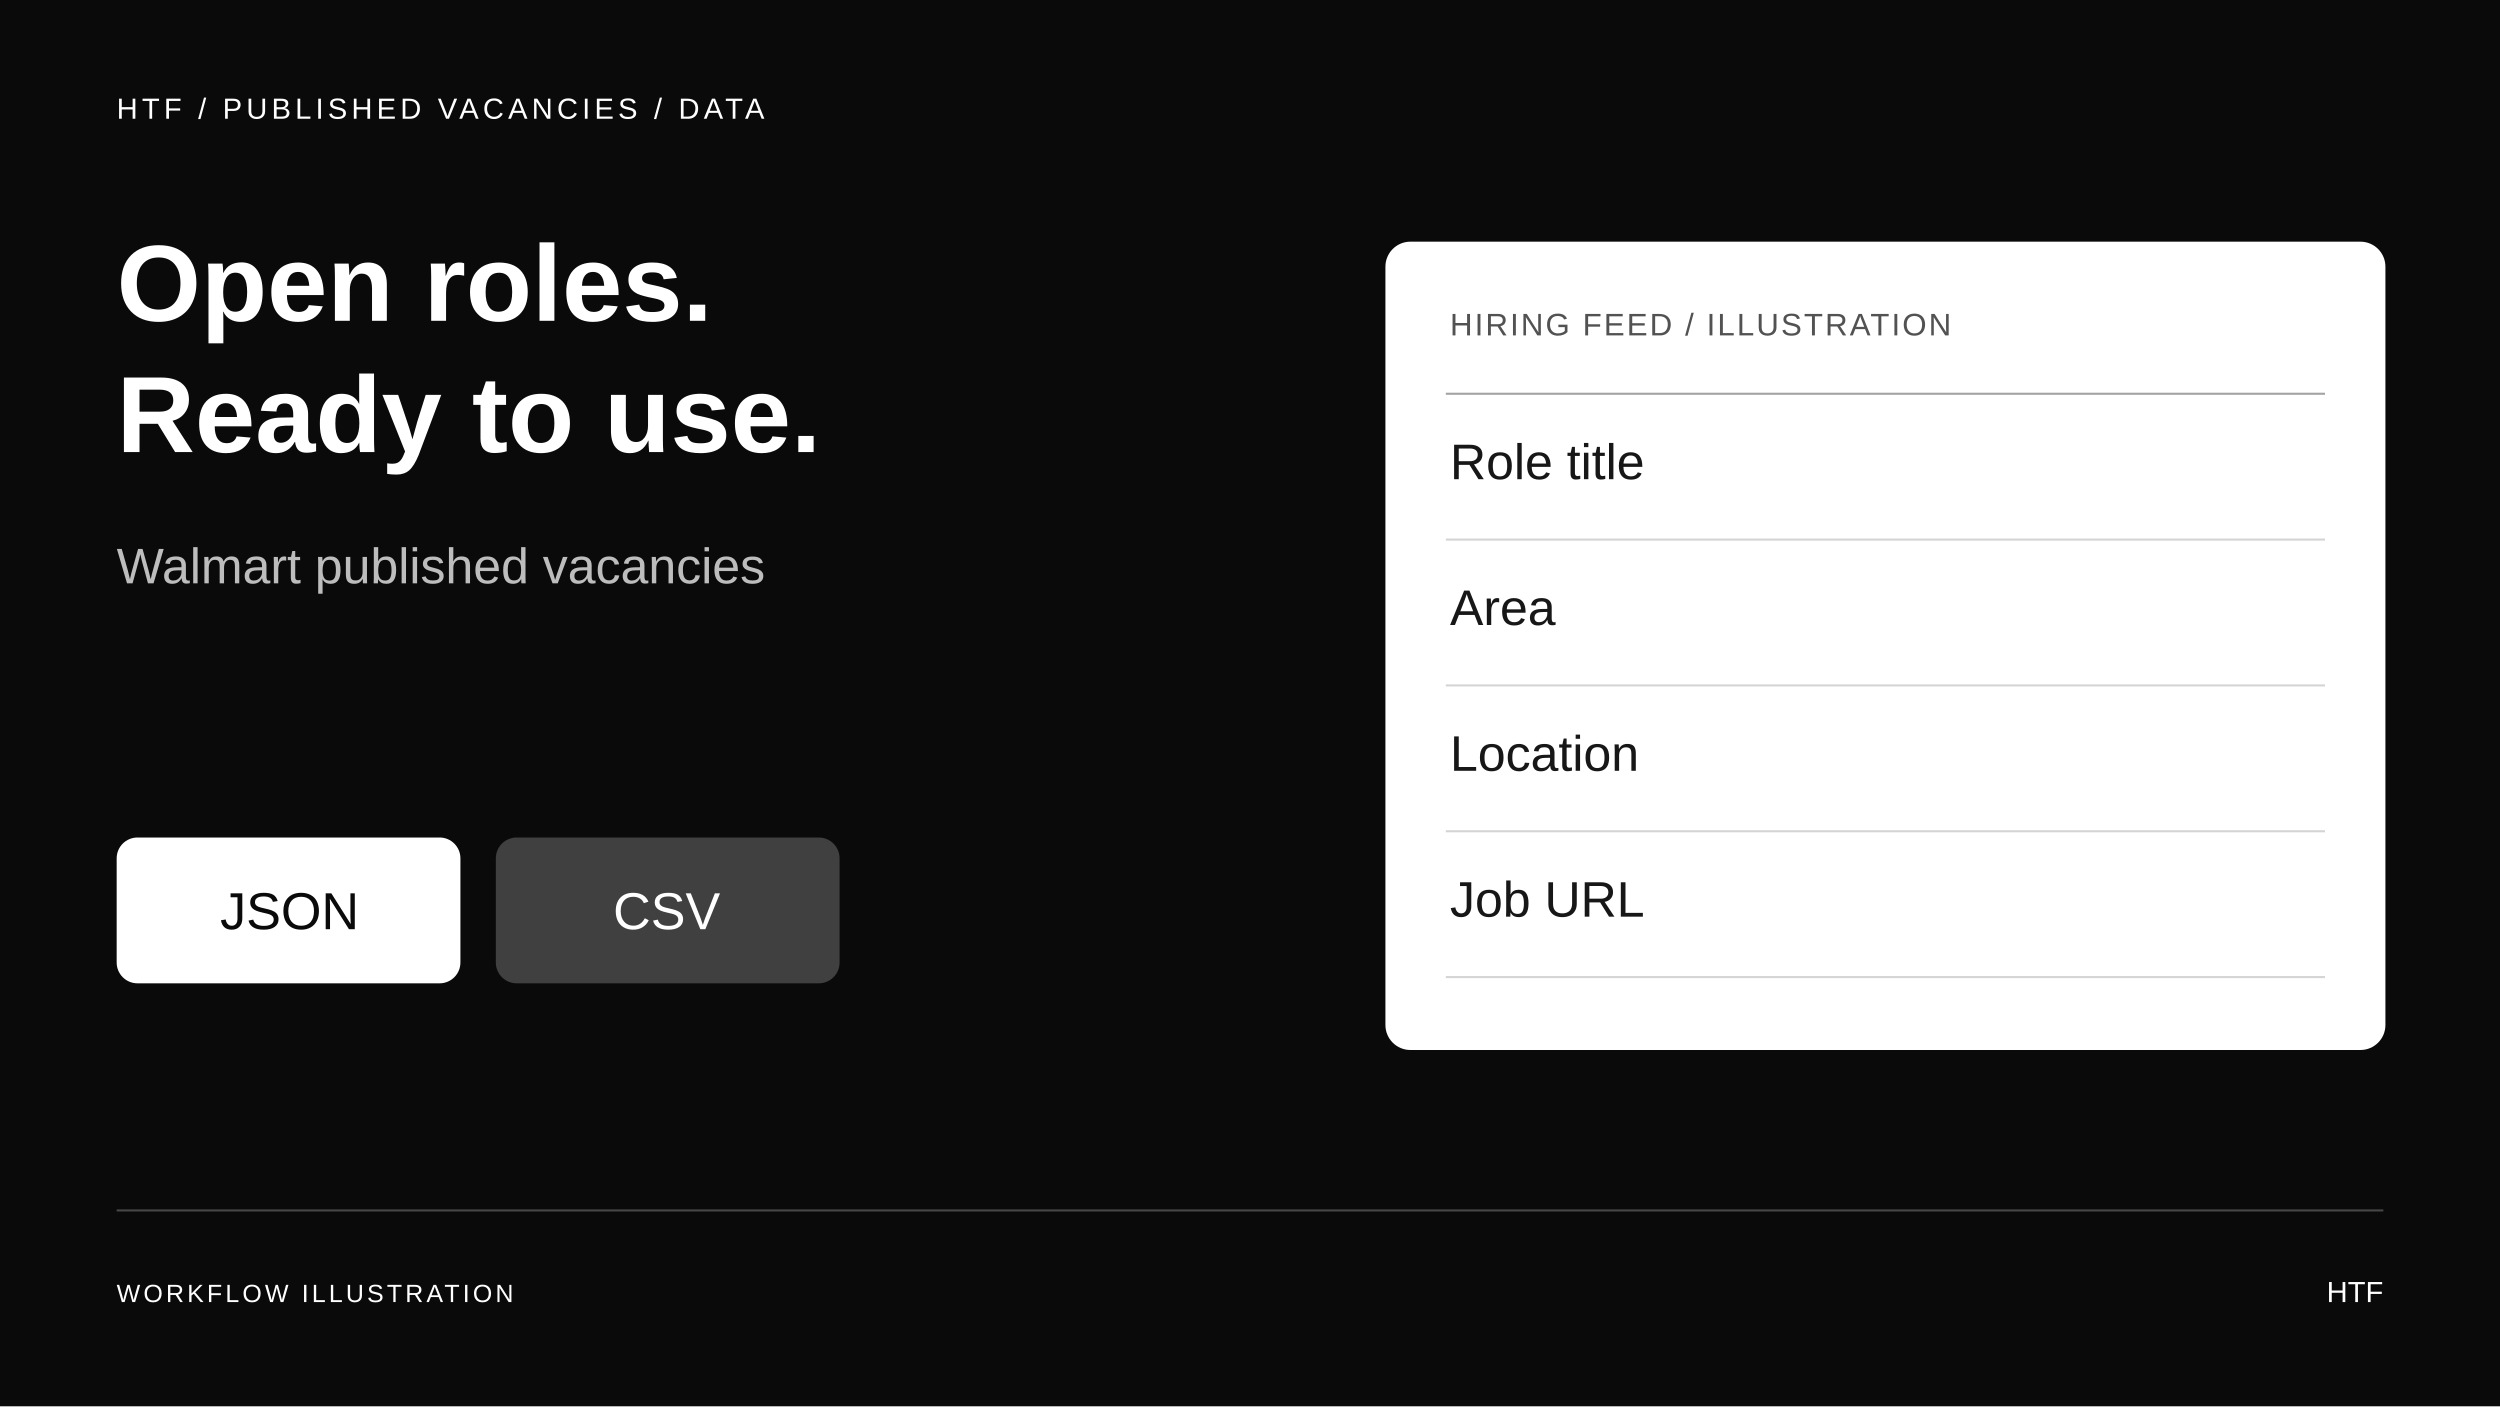
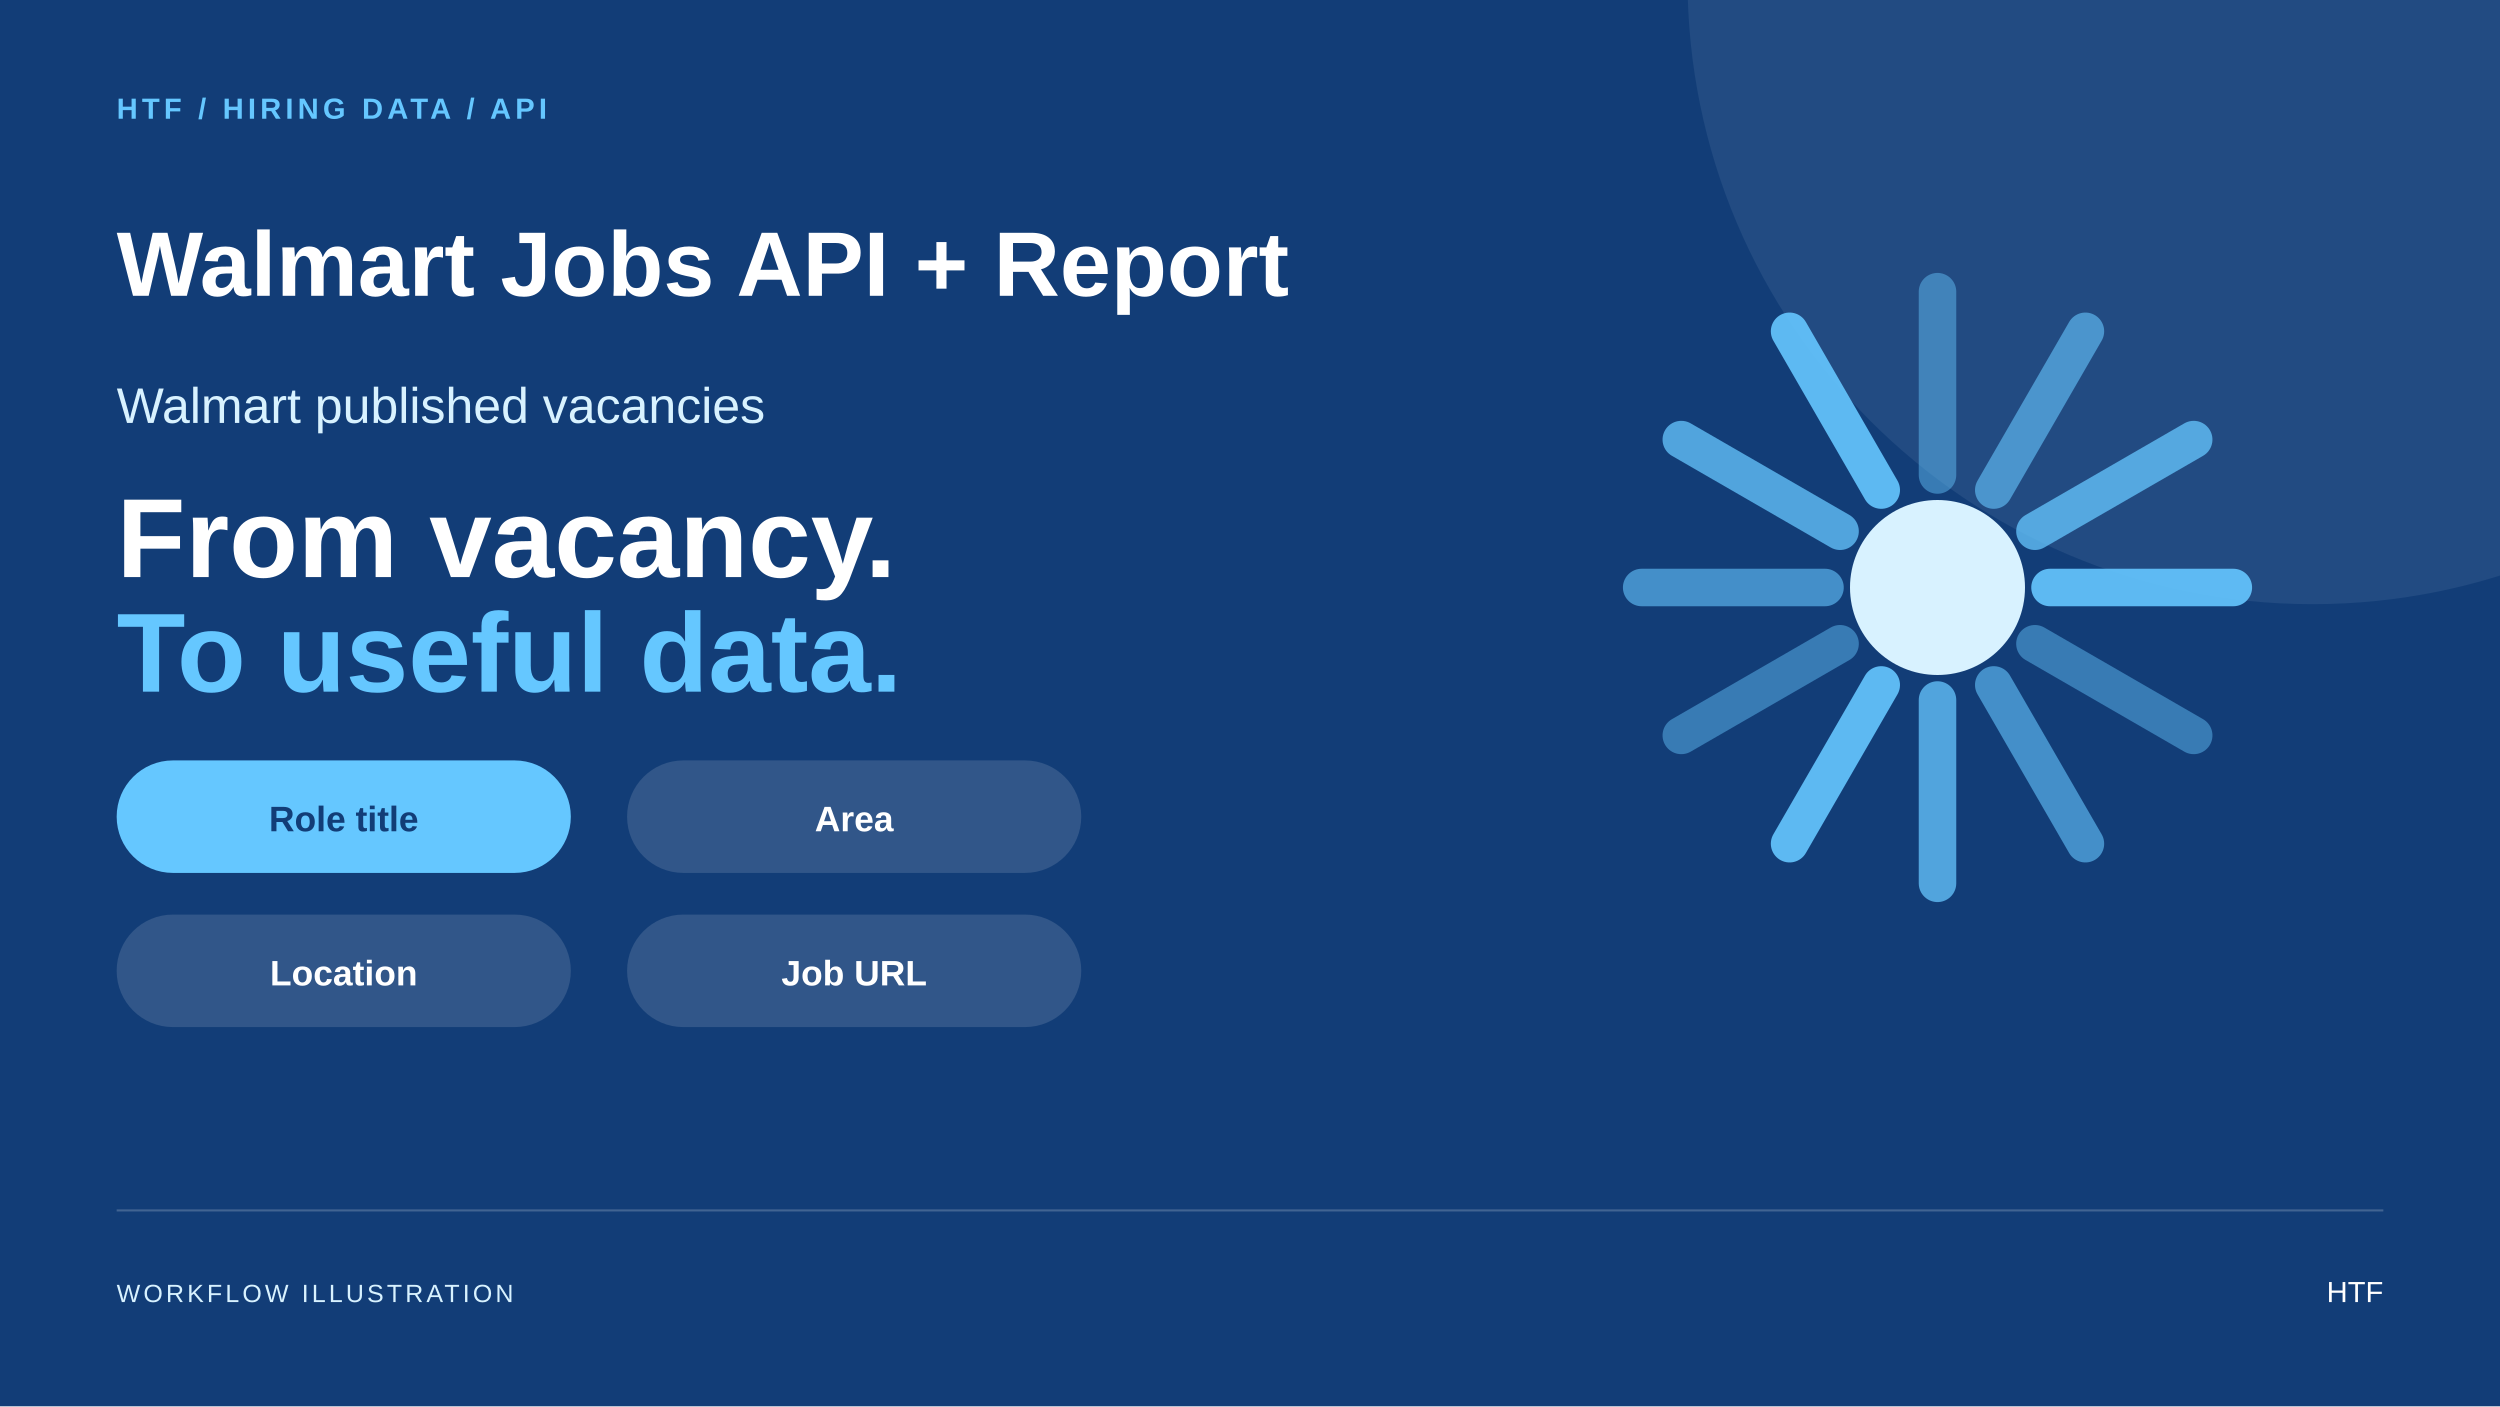
<svg xmlns="http://www.w3.org/2000/svg" width="1200" height="675" viewBox="0 0 1200 675" role="img">
-   <rect width="1200" height="675" fill="#0a0a0a" />
-   <text x="56" y="57" fill="#ffffff" font-family="Arial,sans-serif" font-size="14" letter-spacing="2">HTF / PUBLISHED VACANCIES / DATA</text>
-   <text x="56" y="154" fill="#ffffff" font-family="Arial,sans-serif" font-size="52" font-weight="700">Open roles.</text>
-   <text x="56" y="217" fill="#ffffff" font-family="Arial,sans-serif" font-size="52" font-weight="700">Ready to use.</text>
-   <text x="56" y="280" fill="#bdbdbd" font-family="Arial,sans-serif" font-size="24">Walmart published vacancies</text>
-   <rect x="665" y="116" width="480" height="388" rx="12" fill="#ffffff" />
-   <text x="696" y="161" fill="#525252" font-family="Arial,sans-serif" font-size="15" letter-spacing="1">HIRING FEED / ILLUSTRATION</text>
-   <path d="M694 189H1116" fill="none" stroke="#a3a3a3" />
-   <text x="696" y="230" fill="#171717" font-family="Arial,sans-serif" font-size="24">Role title</text>
-   <path d="M694 259H1116" fill="none" stroke="#d4d4d4" />
-   <text x="696" y="300" fill="#171717" font-family="Arial,sans-serif" font-size="24">Area</text>
-   <path d="M694 329H1116" fill="none" stroke="#d4d4d4" />
-   <text x="696" y="370" fill="#171717" font-family="Arial,sans-serif" font-size="24">Location</text>
-   <path d="M694 399H1116" fill="none" stroke="#d4d4d4" />
-   <text x="696" y="440" fill="#171717" font-family="Arial,sans-serif" font-size="24">Job URL</text>
-   <path d="M694 469H1116" fill="none" stroke="#d4d4d4" />
-   <rect x="56" y="402" width="165" height="70" rx="10" fill="#ffffff" />
-   <text x="139" y="446" fill="#0a0a0a" font-family="Arial,sans-serif" font-size="25" text-anchor="middle">JSON</text>
-   <rect x="238" y="402" width="165" height="70" rx="10" fill="#404040" />
-   <text x="320" y="446" fill="#ffffff" font-family="Arial,sans-serif" font-size="25" text-anchor="middle">CSV</text>
-   <path d="M56 581H1144" fill="none" stroke="#ffffff" opacity=".25" />
-   <text x="56" y="625" fill="#ffffff" font-family="Arial,sans-serif" font-size="12" letter-spacing="1.5">WORKFLOW ILLUSTRATION</text>
+   <rect width="1200" height="675" fill="#123d77" />
+   <circle cx="1110" cy="-10" r="300" fill="#d8f2ff" opacity=".08" />
+   <text x="56" y="57" fill="#65c7ff" font-family="Arial,sans-serif" font-size="14" font-weight="700" letter-spacing="2">HTF / HIRING DATA / API</text>
+   <text x="56" y="142" fill="#ffffff" font-family="Arial,sans-serif" font-size="44" font-weight="700">Walmart Jobs API + Report</text>
+   <text x="56" y="203" fill="#d8f2ff" font-family="Arial,sans-serif" font-size="24">Walmart published vacancies</text>
+   <text x="56" y="277" fill="#ffffff" font-family="Arial,sans-serif" font-size="54" font-weight="700">From vacancy.</text>
+   <text x="56" y="332" fill="#65c7ff" font-family="Arial,sans-serif" font-size="54" font-weight="700">To useful data.</text>
+   <g transform="translate(56 365)">
+     <rect width="218" height="54" rx="27" fill="#65c7ff" />
+     <text x="109" y="34" text-anchor="middle" fill="#123d77" font-family="Arial,sans-serif" font-size="17" font-weight="700">Role title</text>
+   </g>
+   <g transform="translate(301 365)">
+     <rect width="218" height="54" rx="27" fill="rgba(255,255,255,.13)" />
+     <text x="109" y="34" text-anchor="middle" fill="#ffffff" font-family="Arial,sans-serif" font-size="17" font-weight="700">Area</text>
+   </g>
+   <g transform="translate(56 439)">
+     <rect width="218" height="54" rx="27" fill="rgba(255,255,255,.13)" />
+     <text x="109" y="34" text-anchor="middle" fill="#ffffff" font-family="Arial,sans-serif" font-size="17" font-weight="700">Location</text>
+   </g>
+   <g transform="translate(301 439)">
+     <rect width="218" height="54" rx="27" fill="rgba(255,255,255,.13)" />
+     <text x="109" y="34" text-anchor="middle" fill="#ffffff" font-family="Arial,sans-serif" font-size="17" font-weight="700">Job URL</text>
+   </g>
+   <g transform="translate(930 282)" stroke="#65c7ff" stroke-width="18" stroke-linecap="round">
+     <path d="M0-54V-142" transform="rotate(0)" opacity="0.45" />
+     <path d="M0-54V-142" transform="rotate(30)" opacity="0.6" />
+     <path d="M0-54V-142" transform="rotate(60)" opacity="0.75" />
+     <path d="M0-54V-142" transform="rotate(90)" opacity="0.9" />
+     <path d="M0-54V-142" transform="rotate(120)" opacity="0.45" />
+     <path d="M0-54V-142" transform="rotate(150)" opacity="0.6" />
+     <path d="M0-54V-142" transform="rotate(180)" opacity="0.75" />
+     <path d="M0-54V-142" transform="rotate(210)" opacity="0.9" />
+     <path d="M0-54V-142" transform="rotate(240)" opacity="0.45" />
+     <path d="M0-54V-142" transform="rotate(270)" opacity="0.6" />
+     <path d="M0-54V-142" transform="rotate(300)" opacity="0.75" />
+     <path d="M0-54V-142" transform="rotate(330)" opacity="0.9" />
+     <circle r="42" fill="#d8f2ff" stroke="none" />
+   </g>
+   <path d="M56 581H1144" stroke="#ffffff" opacity=".2" />
+   <text x="56" y="625" fill="#d8f2ff" font-family="Arial,sans-serif" font-size="12" letter-spacing="1.5">WORKFLOW ILLUSTRATION</text>
  <text x="1144" y="625" fill="#ffffff" font-family="Arial,sans-serif" font-size="14" text-anchor="end">HTF</text>
</svg>
